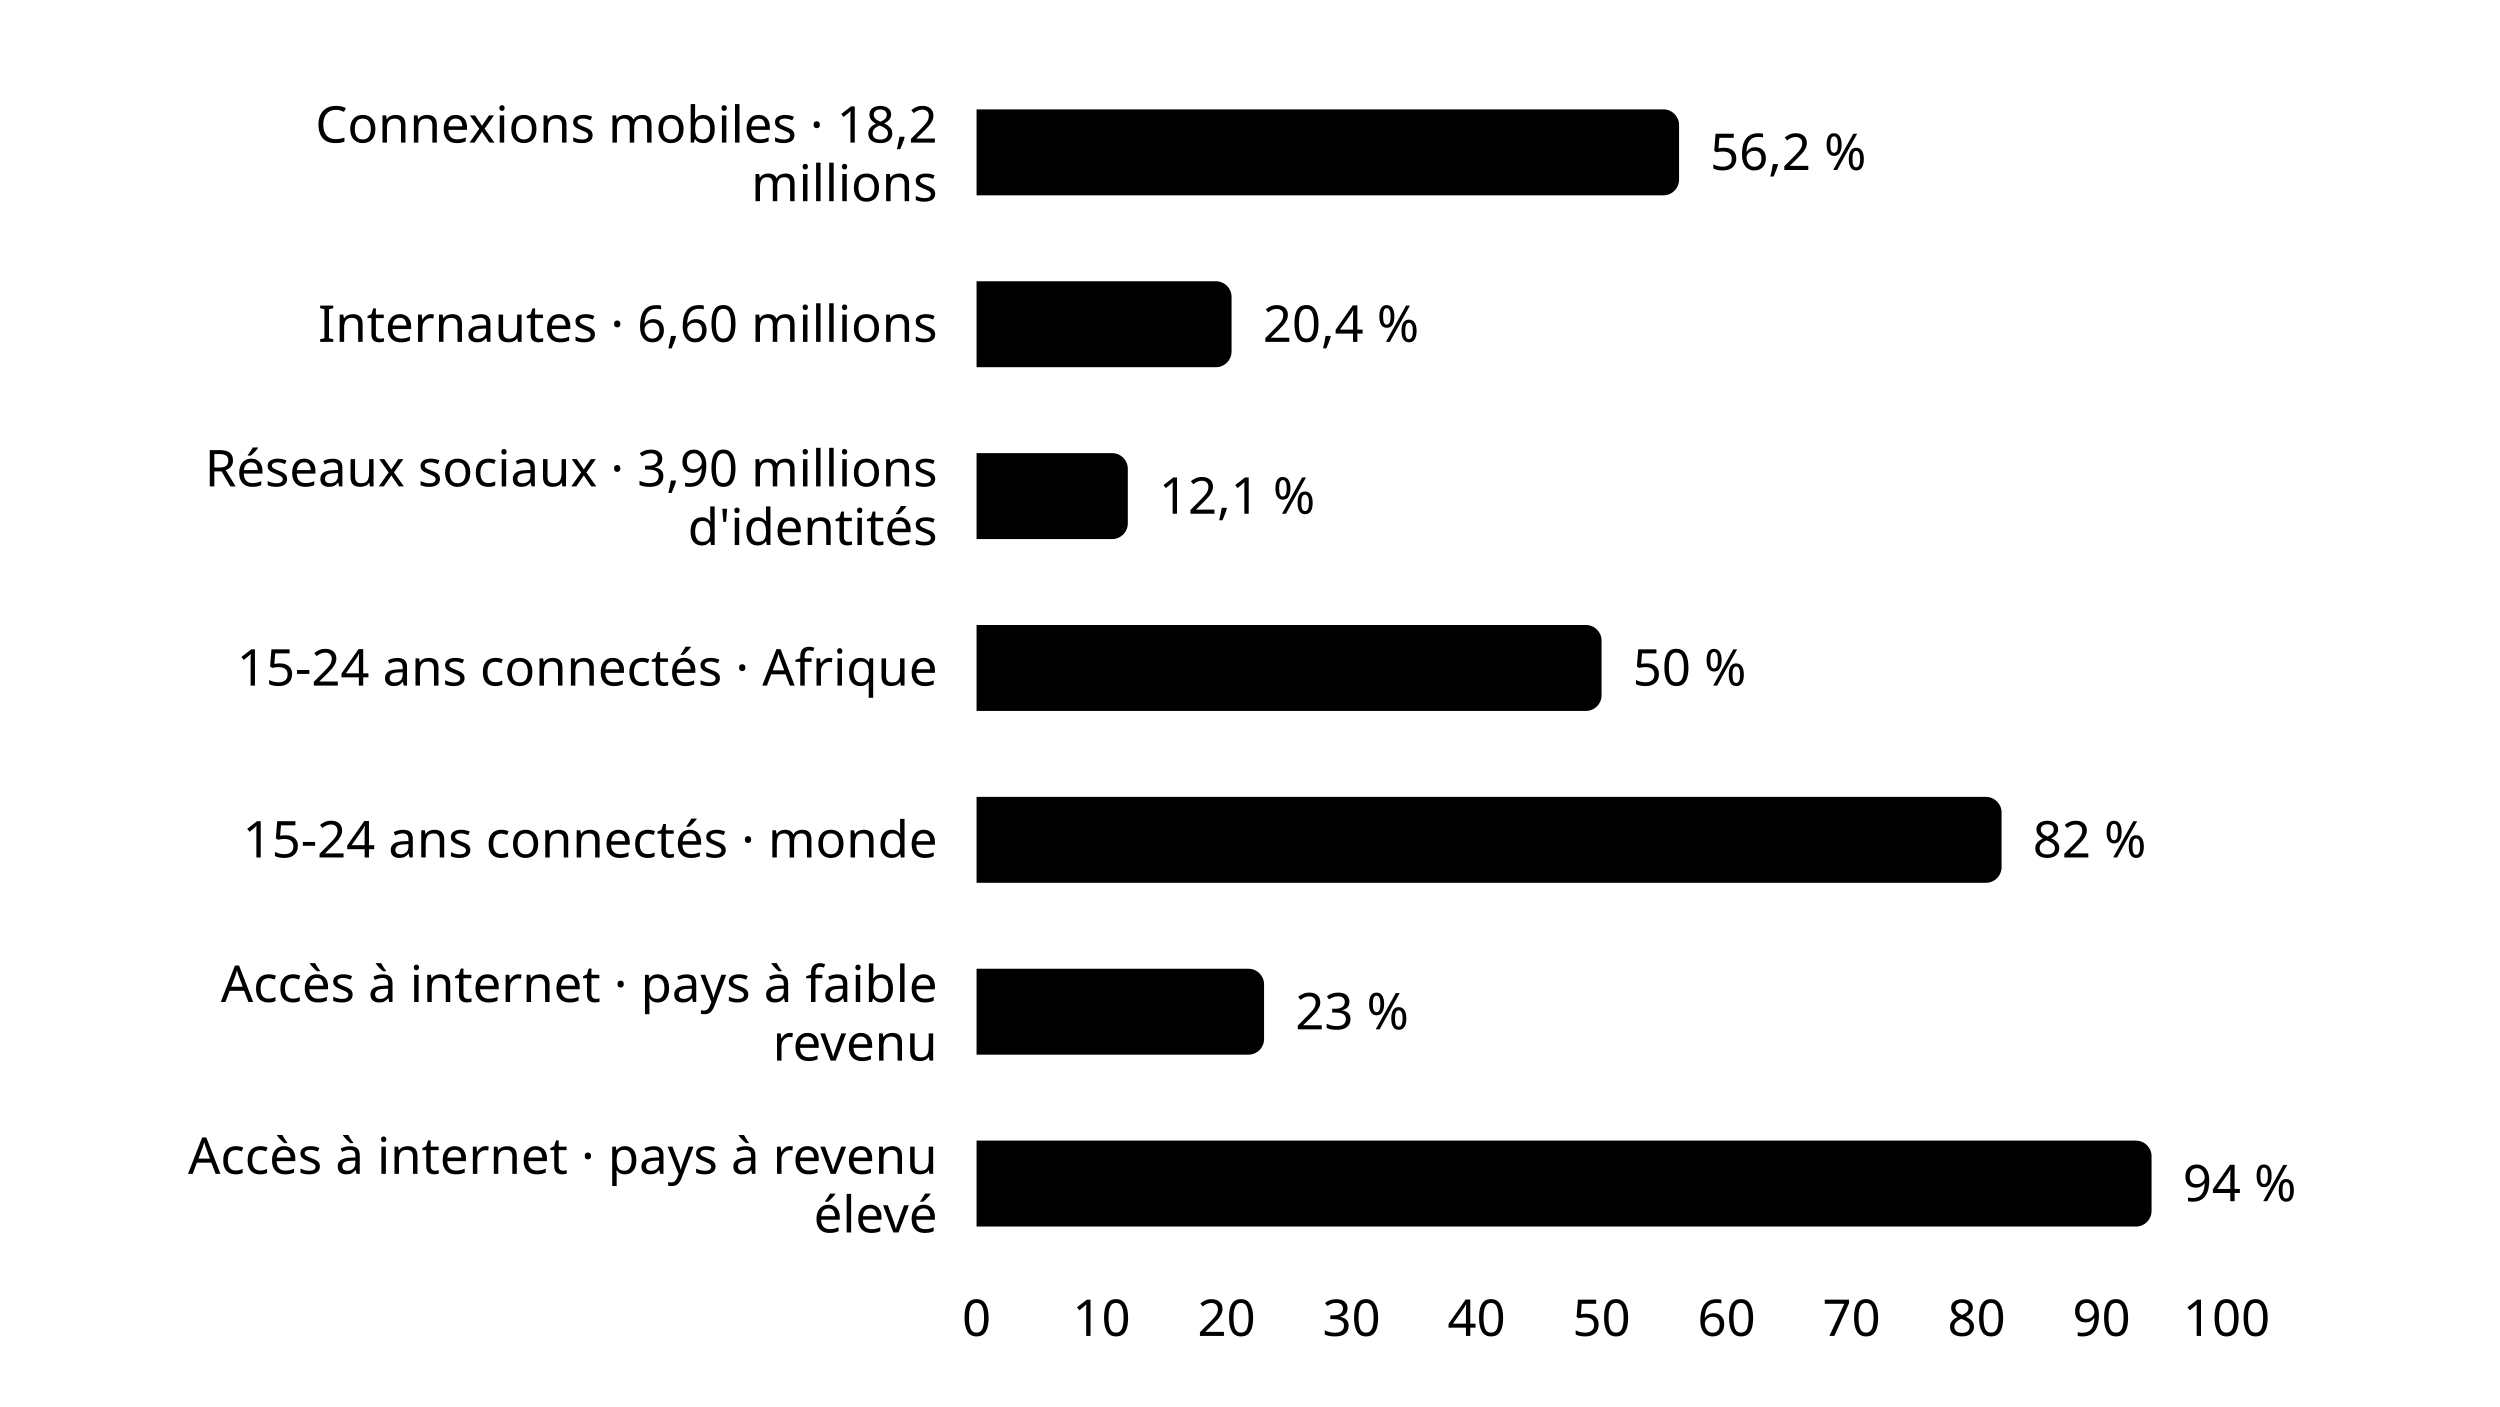
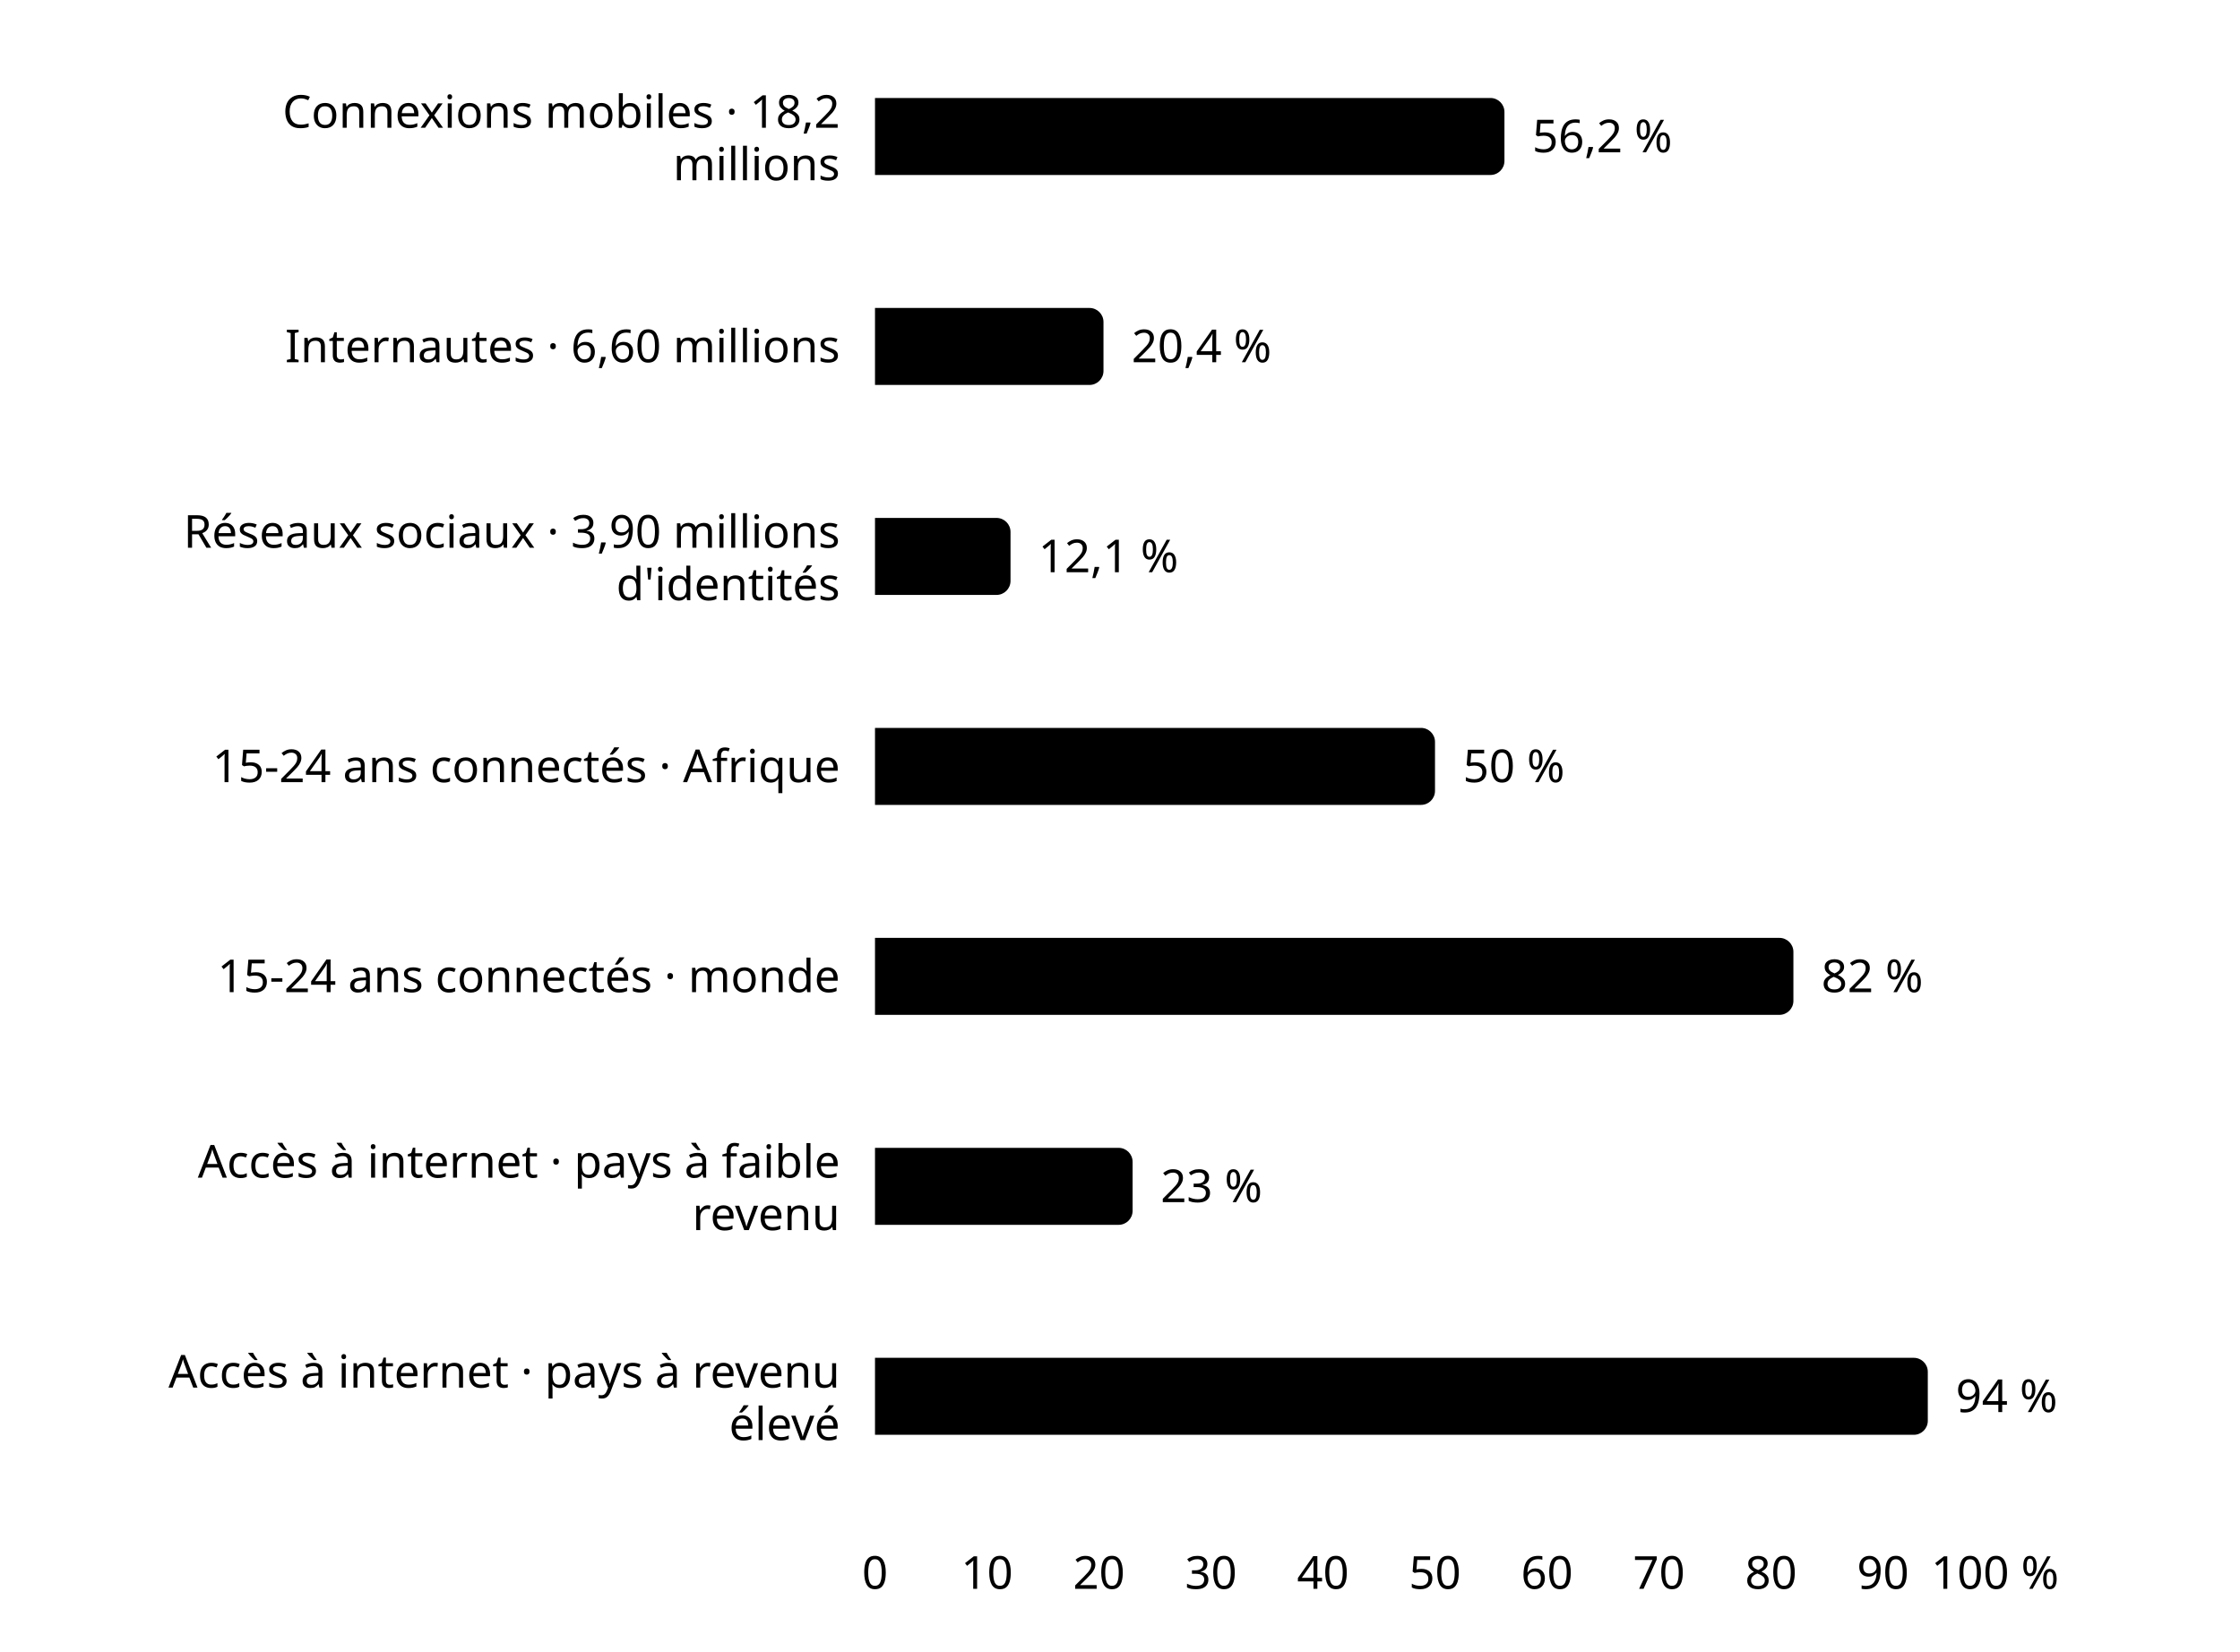
- <svg xmlns="http://www.w3.org/2000/svg" viewBox="0 0 640 360" width="640" height="360" role="img" aria-labelledby="numerique-madagascar-2025-t numerique-madagascar-2025-d" class="" font-family="Public Sans, Segoe UI, system-ui, sans-serif" font-size="13">
-   <line class="grid" x1="250.0" y1="12" x2="250.0" y2="326" />
-   <text class="t-sm" x="250.0" y="342" text-anchor="middle">0</text>
-   <line class="grid" x1="282.0" y1="12" x2="282.0" y2="326" />
-   <text class="t-sm" x="282.0" y="342" text-anchor="middle">10</text>
-   <line class="grid" x1="314.0" y1="12" x2="314.0" y2="326" />
-   <text class="t-sm" x="314.0" y="342" text-anchor="middle">20</text>
-   <line class="grid" x1="346.0" y1="12" x2="346.0" y2="326" />
-   <text class="t-sm" x="346.0" y="342" text-anchor="middle">30</text>
-   <line class="grid" x1="378.0" y1="12" x2="378.0" y2="326" />
-   <text class="t-sm" x="378.0" y="342" text-anchor="middle">40</text>
-   <line class="grid" x1="410.0" y1="12" x2="410.0" y2="326" />
-   <text class="t-sm" x="410.0" y="342" text-anchor="middle">50</text>
-   <line class="grid" x1="442.0" y1="12" x2="442.0" y2="326" />
-   <text class="t-sm" x="442.0" y="342" text-anchor="middle">60</text>
-   <line class="grid" x1="474.0" y1="12" x2="474.0" y2="326" />
-   <text class="t-sm" x="474.0" y="342" text-anchor="middle">70</text>
-   <line class="grid" x1="506.0" y1="12" x2="506.0" y2="326" />
-   <text class="t-sm" x="506.0" y="342" text-anchor="middle">80</text>
-   <line class="grid" x1="538.0" y1="12" x2="538.0" y2="326" />
-   <text class="t-sm" x="538.0" y="342" text-anchor="middle">90</text>
-   <line class="grid" x1="570.0" y1="12" x2="570.0" y2="326" />
-   <text class="t-sm" x="570.0" y="342" text-anchor="middle">100</text>
+ <svg xmlns="http://www.w3.org/2000/svg" viewBox="0 0 640 472" width="640" height="472" role="img" aria-labelledby="numerique-madagascar-2025-t numerique-madagascar-2025-d" class="" font-family="Public Sans, Segoe UI, system-ui, sans-serif" font-size="13">
+   <line class="grid" x1="250.0" y1="12" x2="250.0" y2="438" />
+   <text class="t-sm" x="250.0" y="454" text-anchor="middle">0</text>
+   <line class="grid" x1="282.0" y1="12" x2="282.0" y2="438" />
+   <text class="t-sm" x="282.0" y="454" text-anchor="middle">10</text>
+   <line class="grid" x1="314.0" y1="12" x2="314.0" y2="438" />
+   <text class="t-sm" x="314.0" y="454" text-anchor="middle">20</text>
+   <line class="grid" x1="346.0" y1="12" x2="346.0" y2="438" />
+   <text class="t-sm" x="346.0" y="454" text-anchor="middle">30</text>
+   <line class="grid" x1="378.0" y1="12" x2="378.0" y2="438" />
+   <text class="t-sm" x="378.0" y="454" text-anchor="middle">40</text>
+   <line class="grid" x1="410.0" y1="12" x2="410.0" y2="438" />
+   <text class="t-sm" x="410.0" y="454" text-anchor="middle">50</text>
+   <line class="grid" x1="442.0" y1="12" x2="442.0" y2="438" />
+   <text class="t-sm" x="442.0" y="454" text-anchor="middle">60</text>
+   <line class="grid" x1="474.0" y1="12" x2="474.0" y2="438" />
+   <text class="t-sm" x="474.0" y="454" text-anchor="middle">70</text>
+   <line class="grid" x1="506.0" y1="12" x2="506.0" y2="438" />
+   <text class="t-sm" x="506.0" y="454" text-anchor="middle">80</text>
+   <line class="grid" x1="538.0" y1="12" x2="538.0" y2="438" />
+   <text class="t-sm" x="538.0" y="454" text-anchor="middle">90</text>
+   <line class="grid" x1="570.0" y1="12" x2="570.0" y2="438" />
+   <text class="t-sm" x="570.0" y="454" text-anchor="middle">100 %</text>
  <path class="f1" d="M250.0,28 h175.84 a4,4 0 0 1 4,4 v14 a4,4 0 0 1 -4,4 h-175.84 z" />
  <text x="240" y="32.0" text-anchor="end" dominant-baseline="middle">Connexions mobiles · 18,2</text>
  <text x="240" y="47.0" text-anchor="end" dominant-baseline="middle">millions</text>
  <text class="t-num" x="437.8" y="39" dominant-baseline="middle">56,2 %</text>
-   <path class="f1" d="M250.0,72 h61.28 a4,4 0 0 1 4,4 v14 a4,4 0 0 1 -4,4 h-61.28 z" />
-   <text x="240" y="83.0" text-anchor="end" dominant-baseline="middle">Internautes · 6,60 millions</text>
-   <text class="t-num" x="323.3" y="83" dominant-baseline="middle">20,4 %</text>
-   <path class="f1" d="M250.0,116 h34.72 a4,4 0 0 1 4,4 v14 a4,4 0 0 1 -4,4 h-34.72 z" />
-   <text x="240" y="120.0" text-anchor="end" dominant-baseline="middle">Réseaux sociaux · 3,90 millions</text>
-   <text x="240" y="135.0" text-anchor="end" dominant-baseline="middle">d'identités</text>
-   <text class="t-num" x="296.7" y="127" dominant-baseline="middle">12,1 %</text>
-   <path class="f1" d="M250.0,160 h156.0 a4,4 0 0 1 4,4 v14 a4,4 0 0 1 -4,4 h-156.0 z" />
-   <text x="240" y="171.0" text-anchor="end" dominant-baseline="middle">15-24 ans connectés · Afrique</text>
-   <text class="t-num" x="418.0" y="171" dominant-baseline="middle">50 %</text>
-   <path class="f1" d="M250.0,204 h258.4 a4,4 0 0 1 4,4 v14 a4,4 0 0 1 -4,4 h-258.4 z" />
-   <text x="240" y="215.0" text-anchor="end" dominant-baseline="middle">15-24 ans connectés · monde</text>
-   <text class="t-num" x="520.4" y="215" dominant-baseline="middle">82 %</text>
-   <path class="f1" d="M250.0,248 h69.6 a4,4 0 0 1 4,4 v14 a4,4 0 0 1 -4,4 h-69.6 z" />
-   <text x="240" y="252.0" text-anchor="end" dominant-baseline="middle">Accès à internet · pays à faible</text>
-   <text x="240" y="267.0" text-anchor="end" dominant-baseline="middle">revenu</text>
-   <text class="t-num" x="331.6" y="259" dominant-baseline="middle">23 %</text>
-   <path class="f1" d="M250.0,292 h296.8 a4,4 0 0 1 4,4 v14 a4,4 0 0 1 -4,4 h-296.8 z" />
-   <text x="240" y="296.0" text-anchor="end" dominant-baseline="middle">Accès à internet · pays à revenu</text>
-   <text x="240" y="311.0" text-anchor="end" dominant-baseline="middle">élevé</text>
-   <text class="t-num" x="558.8" y="303" dominant-baseline="middle">94 %</text>
+   <path class="f1" d="M250.0,88 h61.28 a4,4 0 0 1 4,4 v14 a4,4 0 0 1 -4,4 h-61.28 z" />
+   <text x="240" y="99.0" text-anchor="end" dominant-baseline="middle">Internautes · 6,60 millions</text>
+   <text class="t-num" x="323.3" y="99" dominant-baseline="middle">20,4 %</text>
+   <path class="f1" d="M250.0,148 h34.72 a4,4 0 0 1 4,4 v14 a4,4 0 0 1 -4,4 h-34.72 z" />
+   <text x="240" y="152.0" text-anchor="end" dominant-baseline="middle">Réseaux sociaux · 3,90 millions</text>
+   <text x="240" y="167.0" text-anchor="end" dominant-baseline="middle">d'identités</text>
+   <text class="t-num" x="296.7" y="159" dominant-baseline="middle">12,1 %</text>
+   <path class="f1" d="M250.0,208 h156.0 a4,4 0 0 1 4,4 v14 a4,4 0 0 1 -4,4 h-156.0 z" />
+   <text x="240" y="219.0" text-anchor="end" dominant-baseline="middle">15-24 ans connectés · Afrique</text>
+   <text class="t-num" x="418.0" y="219" dominant-baseline="middle">50 %</text>
+   <path class="f1" d="M250.0,268 h258.4 a4,4 0 0 1 4,4 v14 a4,4 0 0 1 -4,4 h-258.4 z" />
+   <text x="240" y="279.0" text-anchor="end" dominant-baseline="middle">15-24 ans connectés · monde</text>
+   <text class="t-num" x="520.4" y="279" dominant-baseline="middle">82 %</text>
+   <path class="f1" d="M250.0,328 h69.6 a4,4 0 0 1 4,4 v14 a4,4 0 0 1 -4,4 h-69.6 z" />
+   <text x="240" y="332.0" text-anchor="end" dominant-baseline="middle">Accès à internet · pays à faible</text>
+   <text x="240" y="347.0" text-anchor="end" dominant-baseline="middle">revenu</text>
+   <text class="t-num" x="331.6" y="339" dominant-baseline="middle">23 %</text>
+   <path class="f1" d="M250.0,388 h296.8 a4,4 0 0 1 4,4 v14 a4,4 0 0 1 -4,4 h-296.8 z" />
+   <text x="240" y="392.0" text-anchor="end" dominant-baseline="middle">Accès à internet · pays à revenu</text>
+   <text x="240" y="407.0" text-anchor="end" dominant-baseline="middle">élevé</text>
+   <text class="t-num" x="558.8" y="399" dominant-baseline="middle">94 %</text>
</svg>
